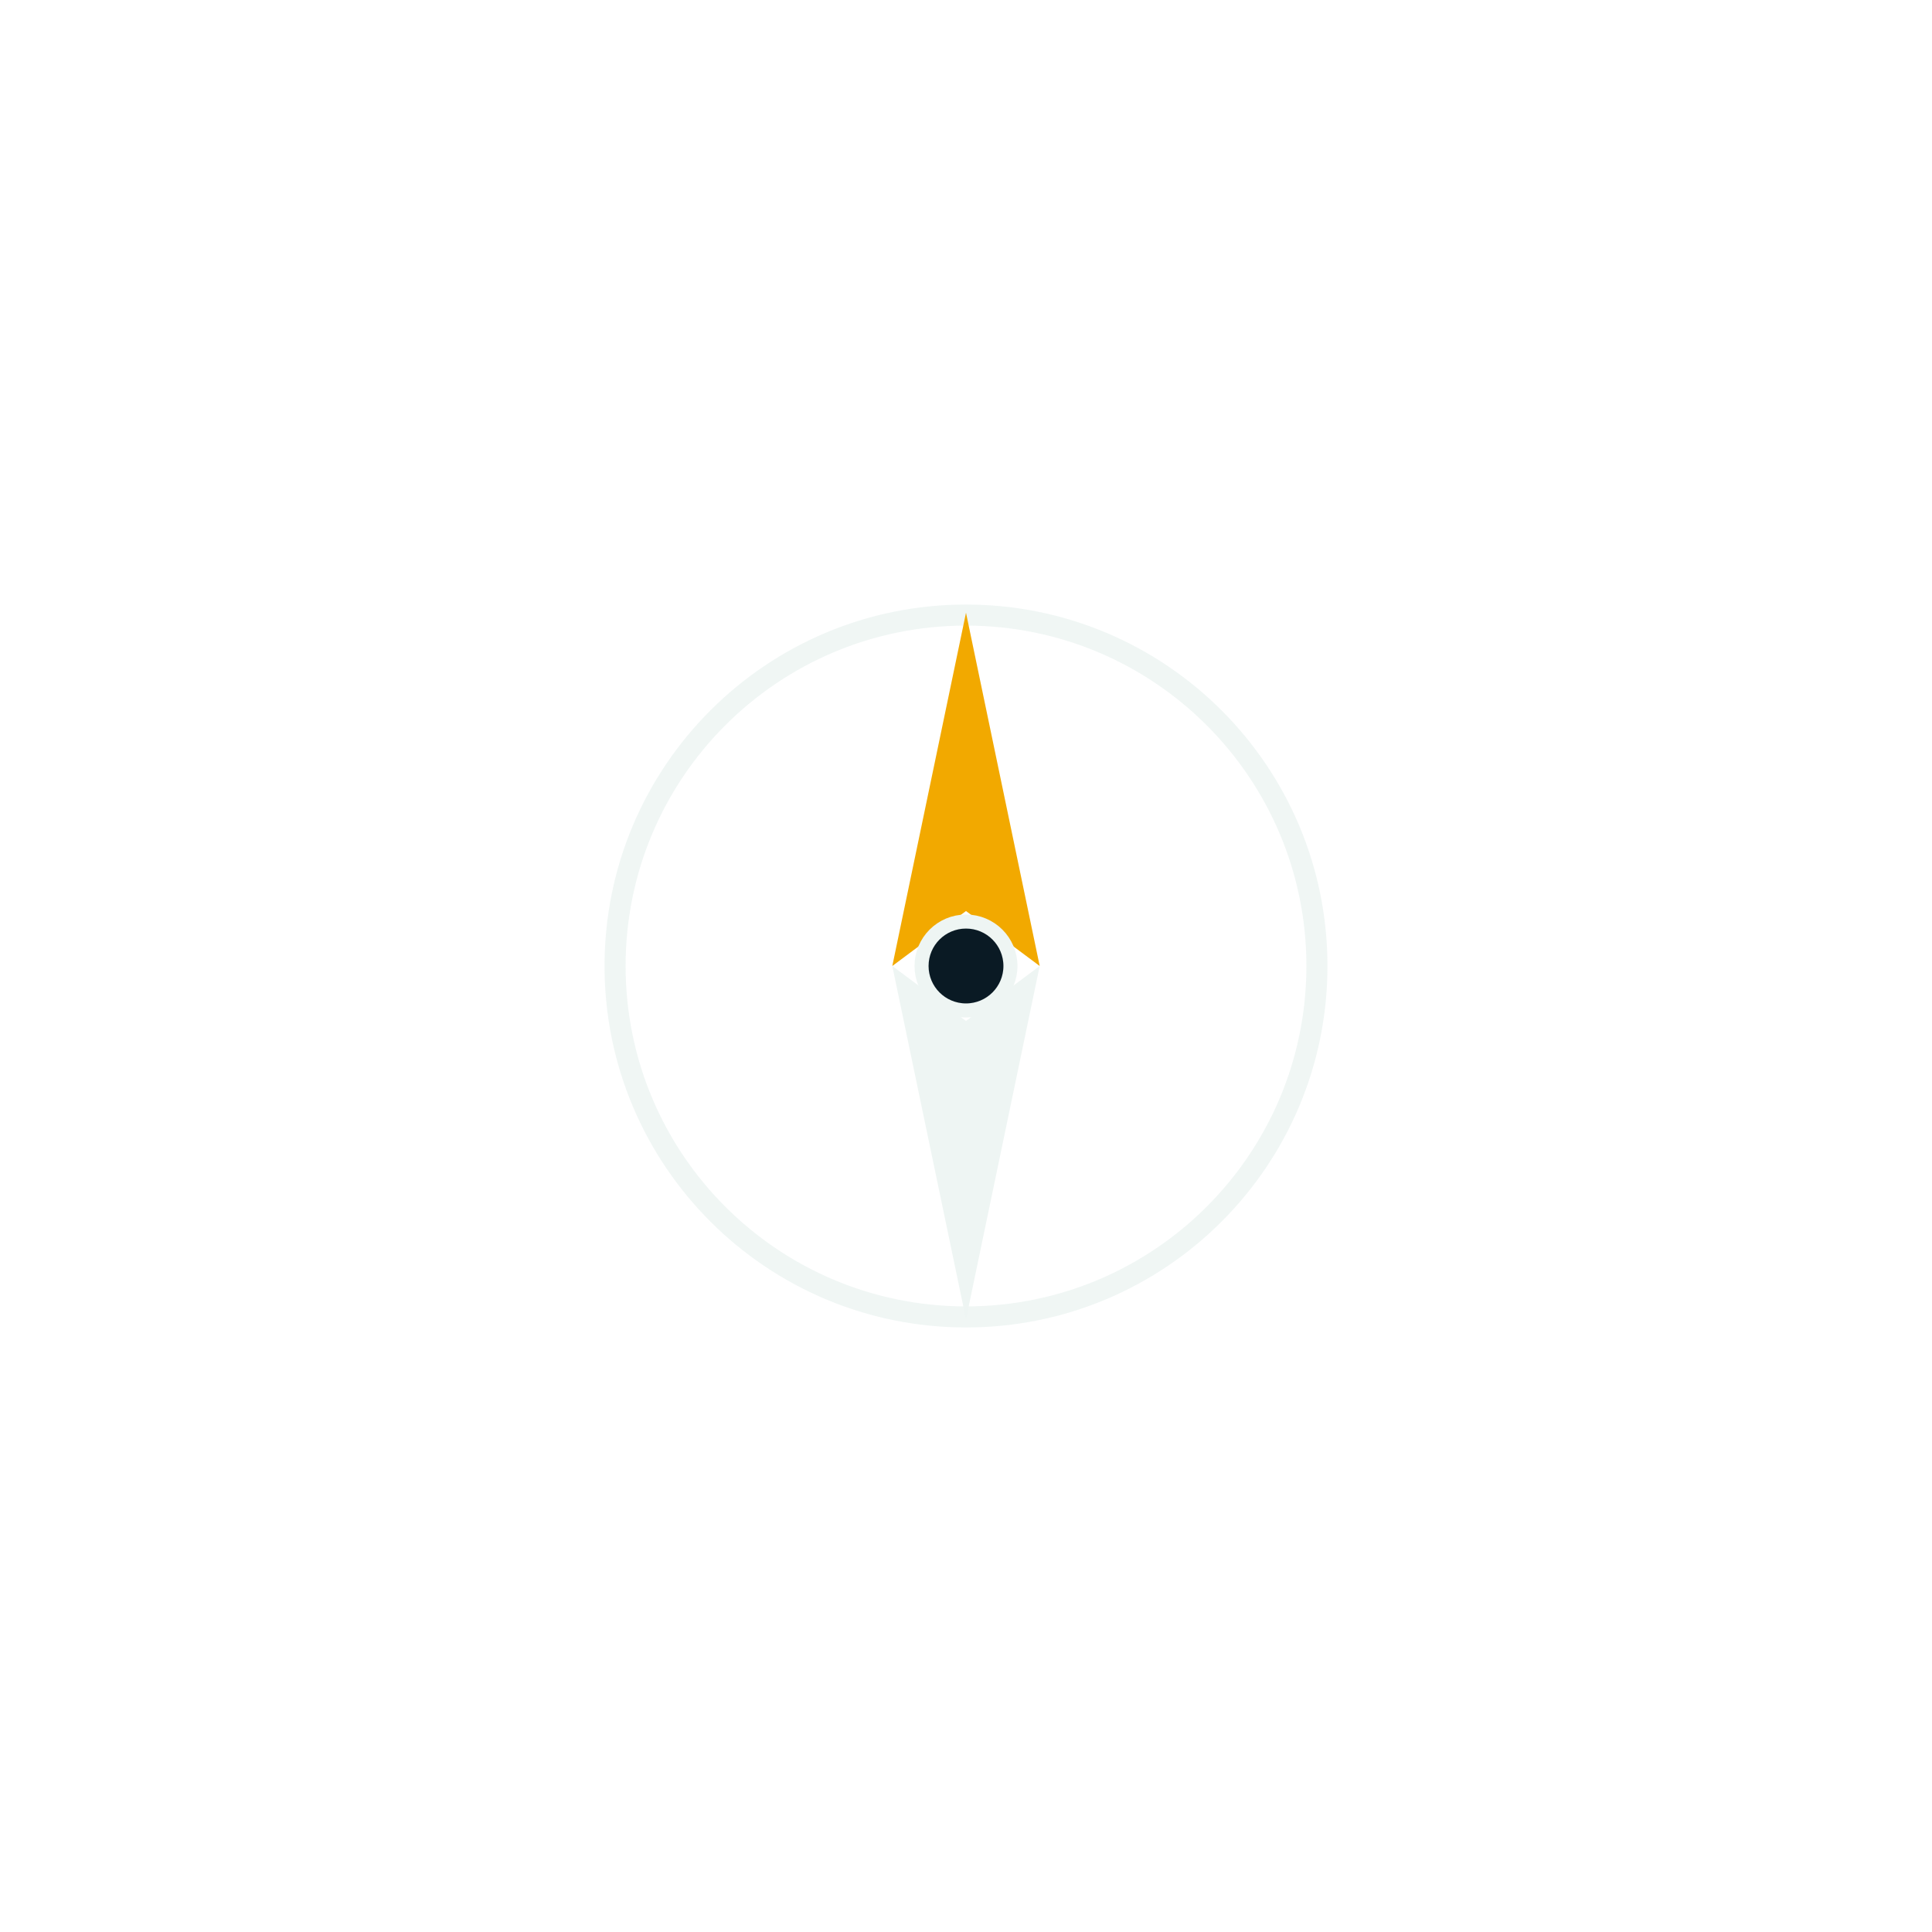
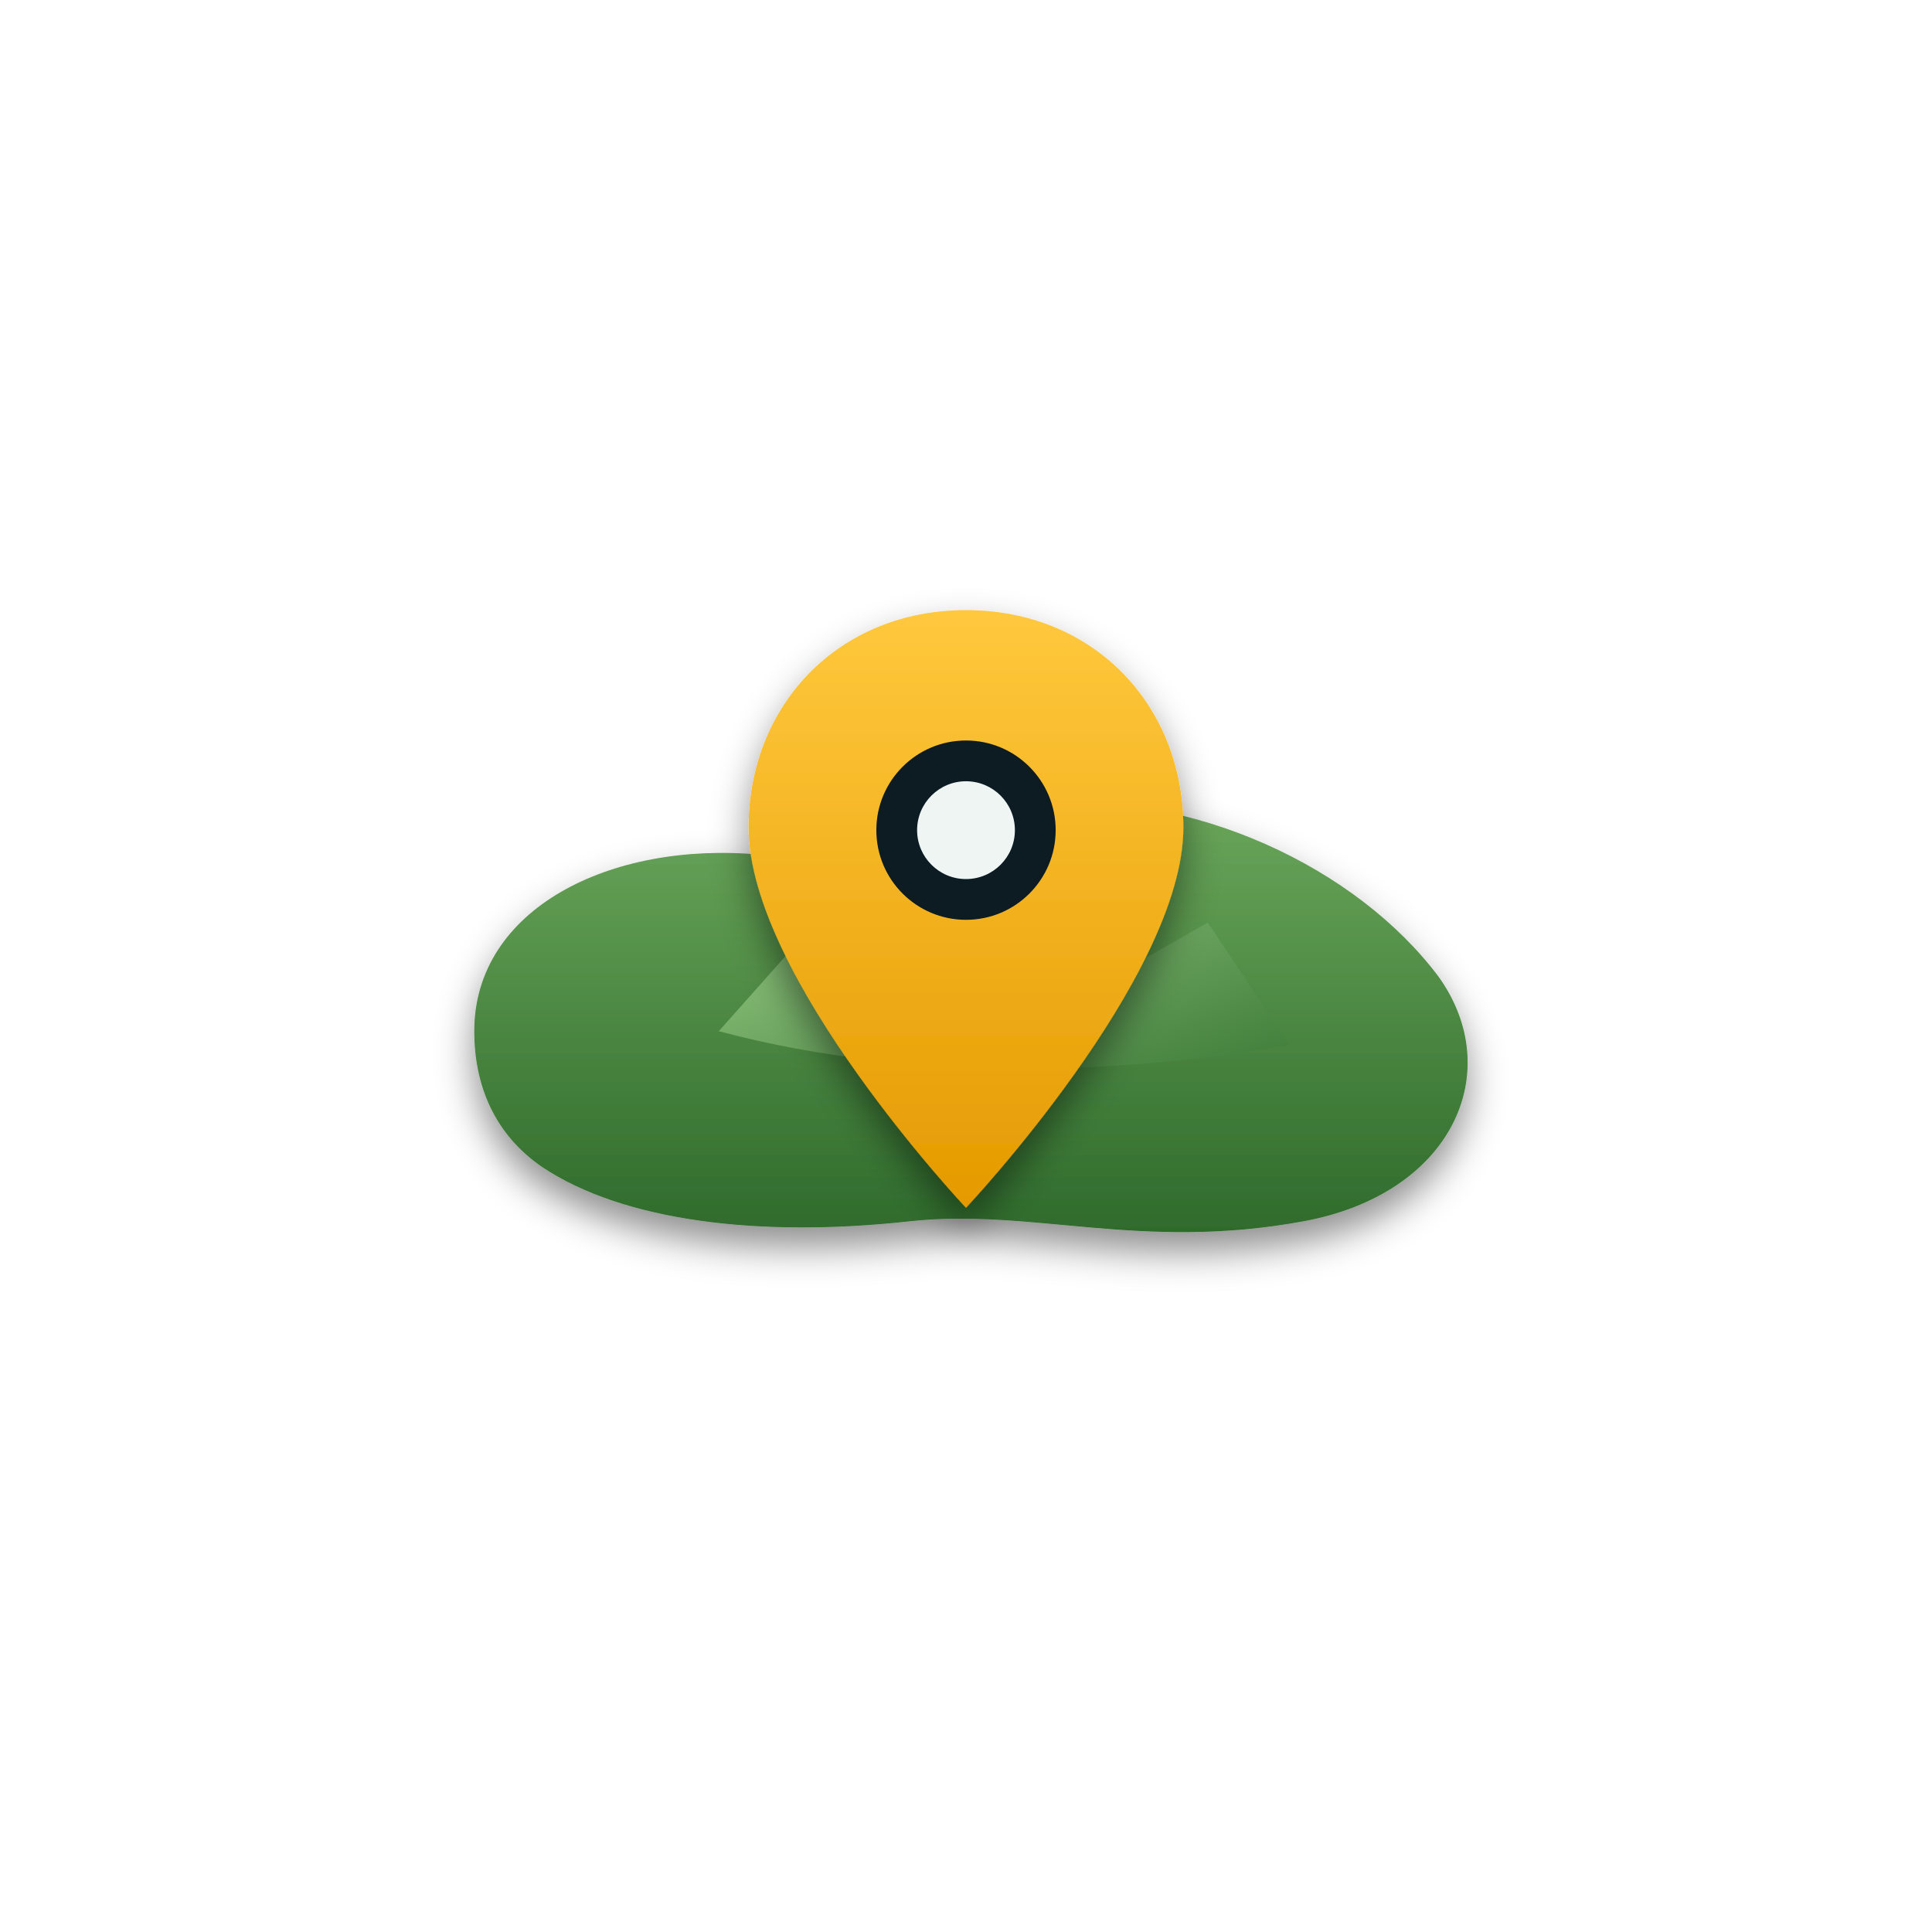
<svg xmlns="http://www.w3.org/2000/svg" viewBox="0 0 1024 1024">
-   <g transform="translate(512 512) scale(0.62) translate(-512 -512)">
-     <circle cx="512" cy="512" r="300" fill="none" stroke="#EEF5F3" stroke-width="18" opacity="0.9" />
-     <polygon points="512,210 575,512 512,465 449,512" fill="#F2A900" />
-     <polygon points="512,814 575,512 512,559 449,512" fill="#EEF5F3" />
-     <circle cx="512" cy="512" r="38" fill="#0A1A24" stroke="#EEF5F3" stroke-width="12" />
+   <defs>
+     <linearGradient id="pin" x1="0" y1="0" x2="0" y2="1">
+       <stop offset="0" stop-color="#ffc83d" />
+       <stop offset="1" stop-color="#e59a00" />
+     </linearGradient>
+     <linearGradient id="land" x1="0" y1="0" x2="0" y2="1">
+       <stop offset="0" stop-color="#6aa65a" />
+       <stop offset="1" stop-color="#2f6b2c" />
+     </linearGradient>
+     <linearGradient id="ridge" x1="0" y1="0" x2="1" y2="1">
+       <stop offset="0" stop-color="#9ccf88" />
+       <stop offset="1" stop-color="#3f7d3a" />
+     </linearGradient>
+     <filter id="shadow" x="-30%" y="-30%" width="160%" height="160%">
+       <feDropShadow dx="0" dy="14" stdDeviation="14" flood-color="#000" flood-opacity="0.45" />
+     </filter>
+   </defs>
+   <g transform="translate(512 512) scale(0.72) translate(-512 -512)">
+     <g filter="url(#shadow)">
+       <path fill="url(#land)" d="M150 560 C 150 470, 250 420, 360 430 C 440 436, 470 400, 560 392 C 680 382, 800 440, 860 520 C 910 590, 870 680, 760 700 C 640 722, 560 690, 470 700 C 360 712, 260 700, 200 660 C 165 636, 150 600, 150 560 Z" />
+     </g>
+     <path fill="url(#ridge)" d="M330 560 L 410 470 L 470 520 L 540 440 L 620 520 L 690 480 L 750 570 C 640 590, 480 600, 330 560 Z" />
+     <g filter="url(#shadow)">
+       <path fill="url(#pin)" d="M512 250 C 418 250, 352 320, 352 410 C 352 520, 512 690, 512 690 C 512 690, 672 520, 672 410 C 672 320, 606 250, 512 250 Z" />
+       <circle cx="512" cy="412" r="66" fill="#0a1a24" />
+       <circle cx="512" cy="412" r="36" fill="#eef5f3" />
+     </g>
  </g>
</svg>
